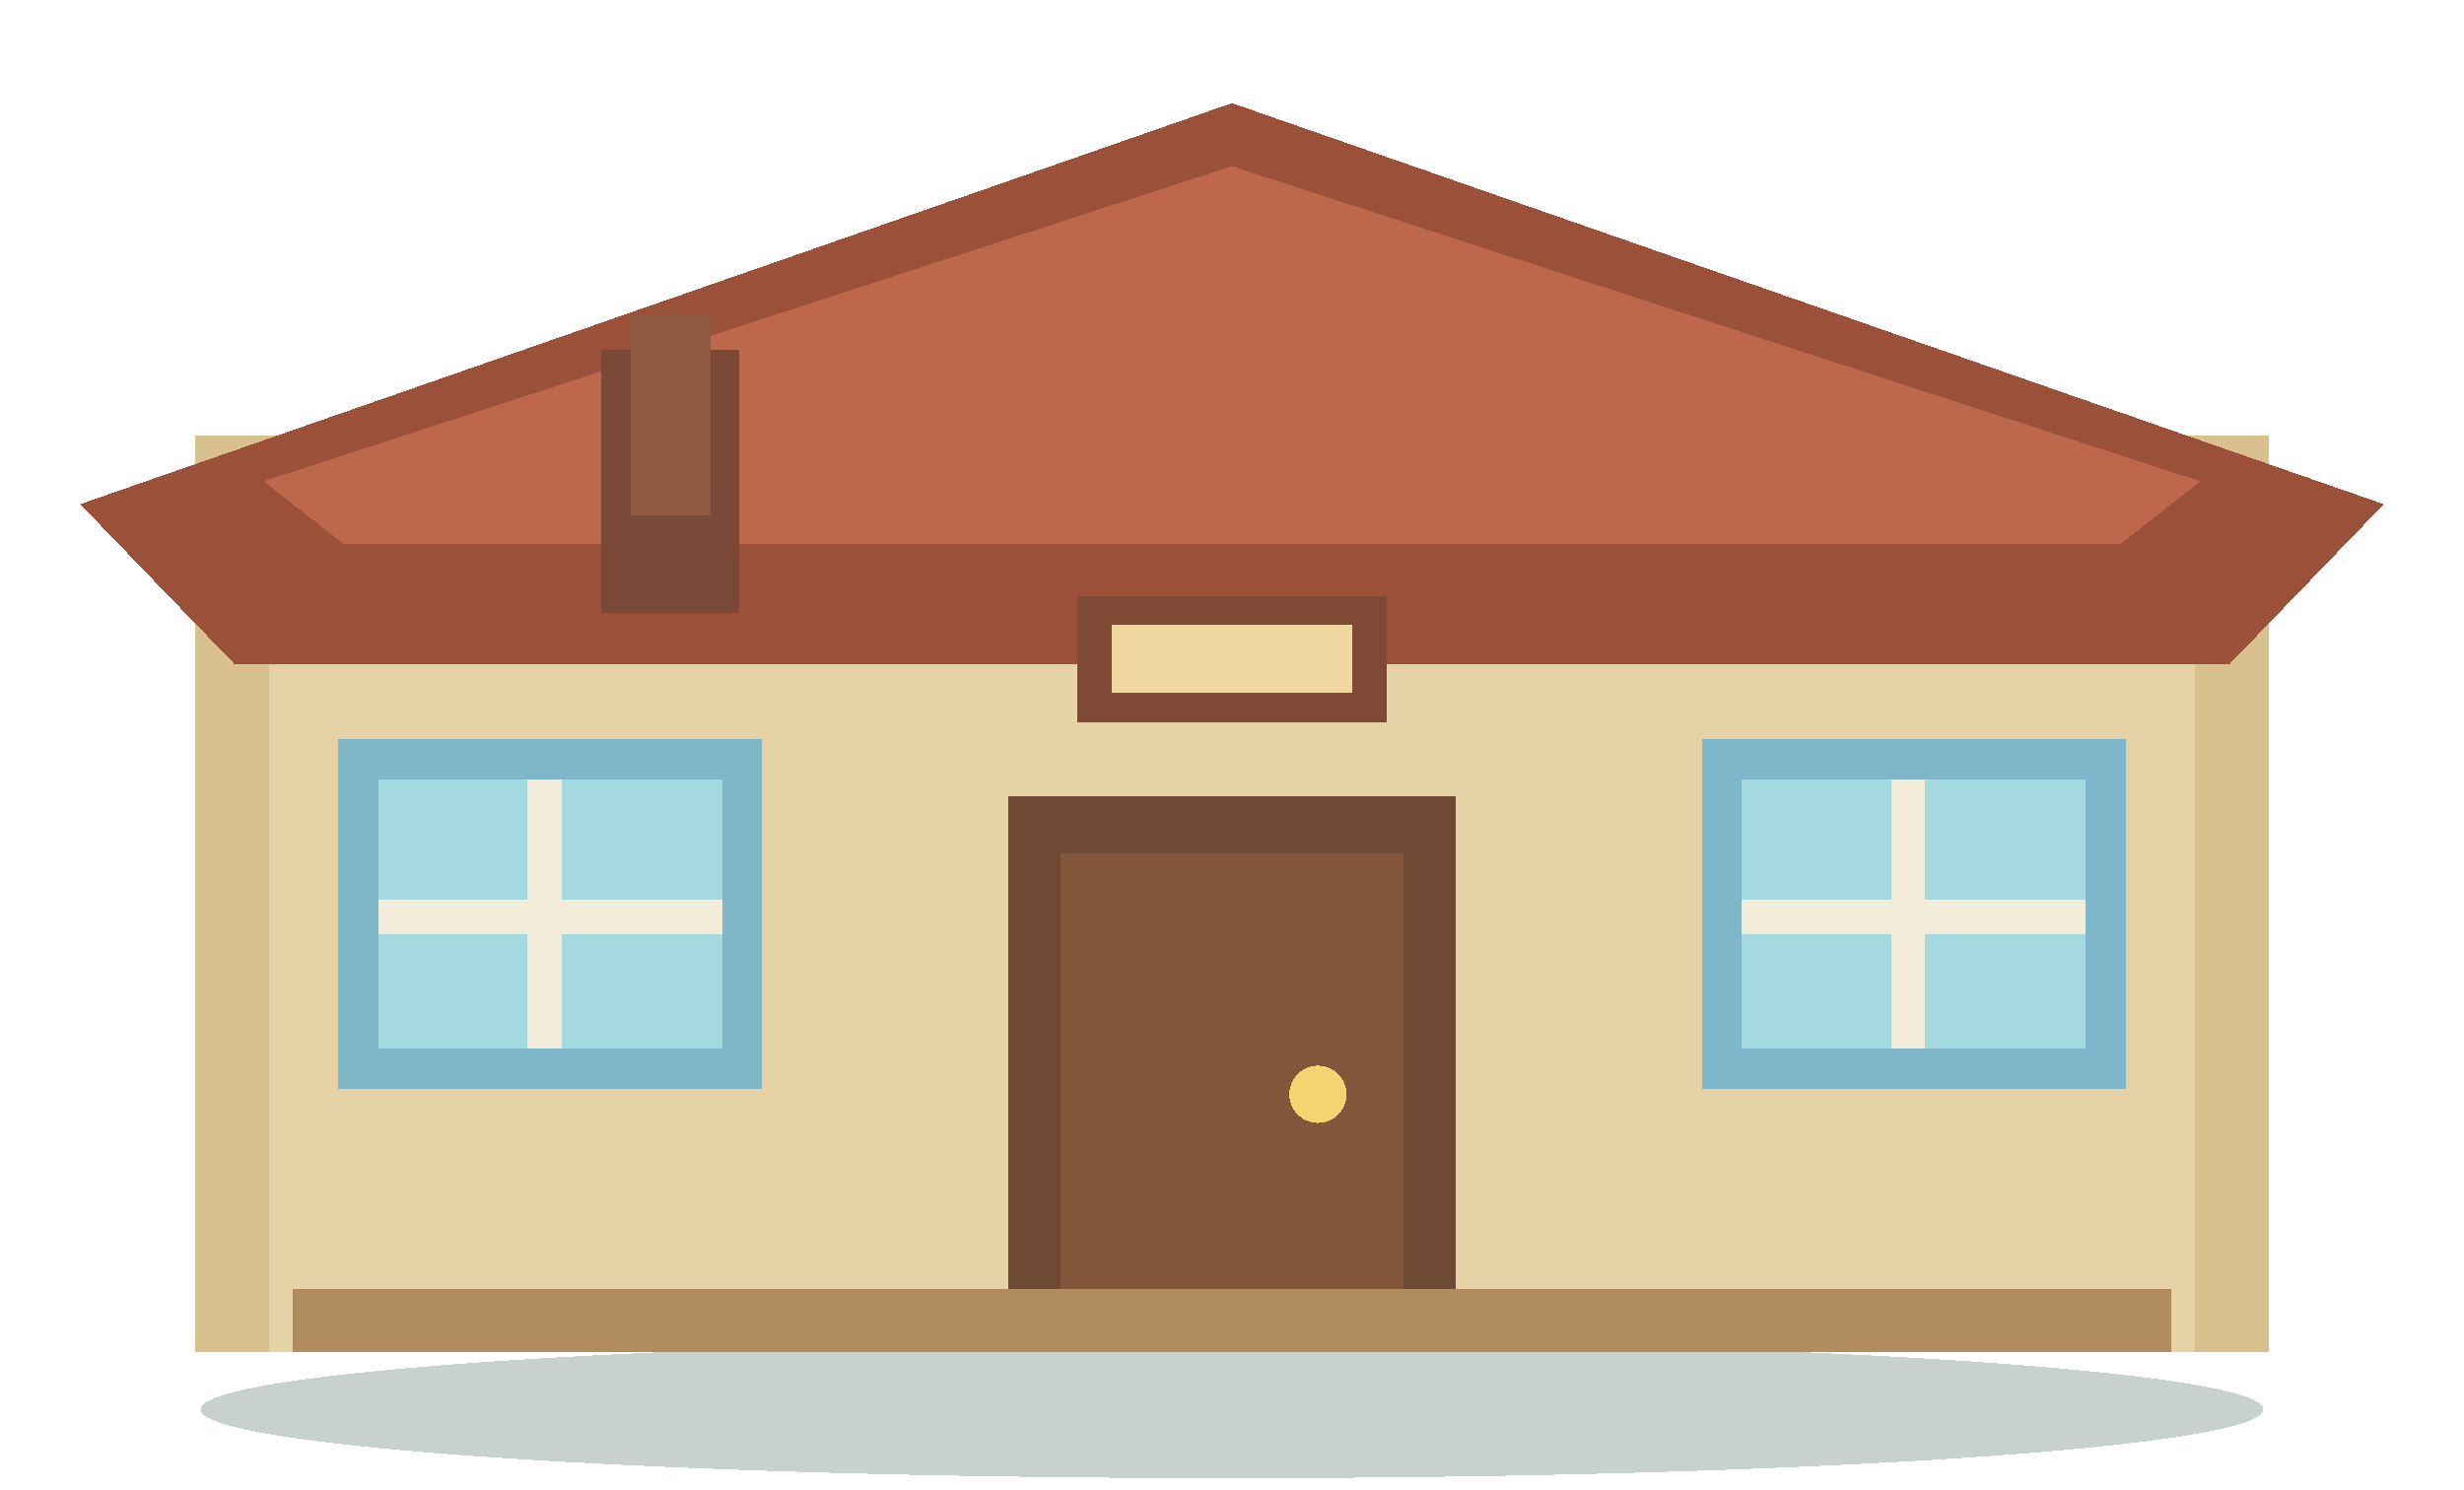
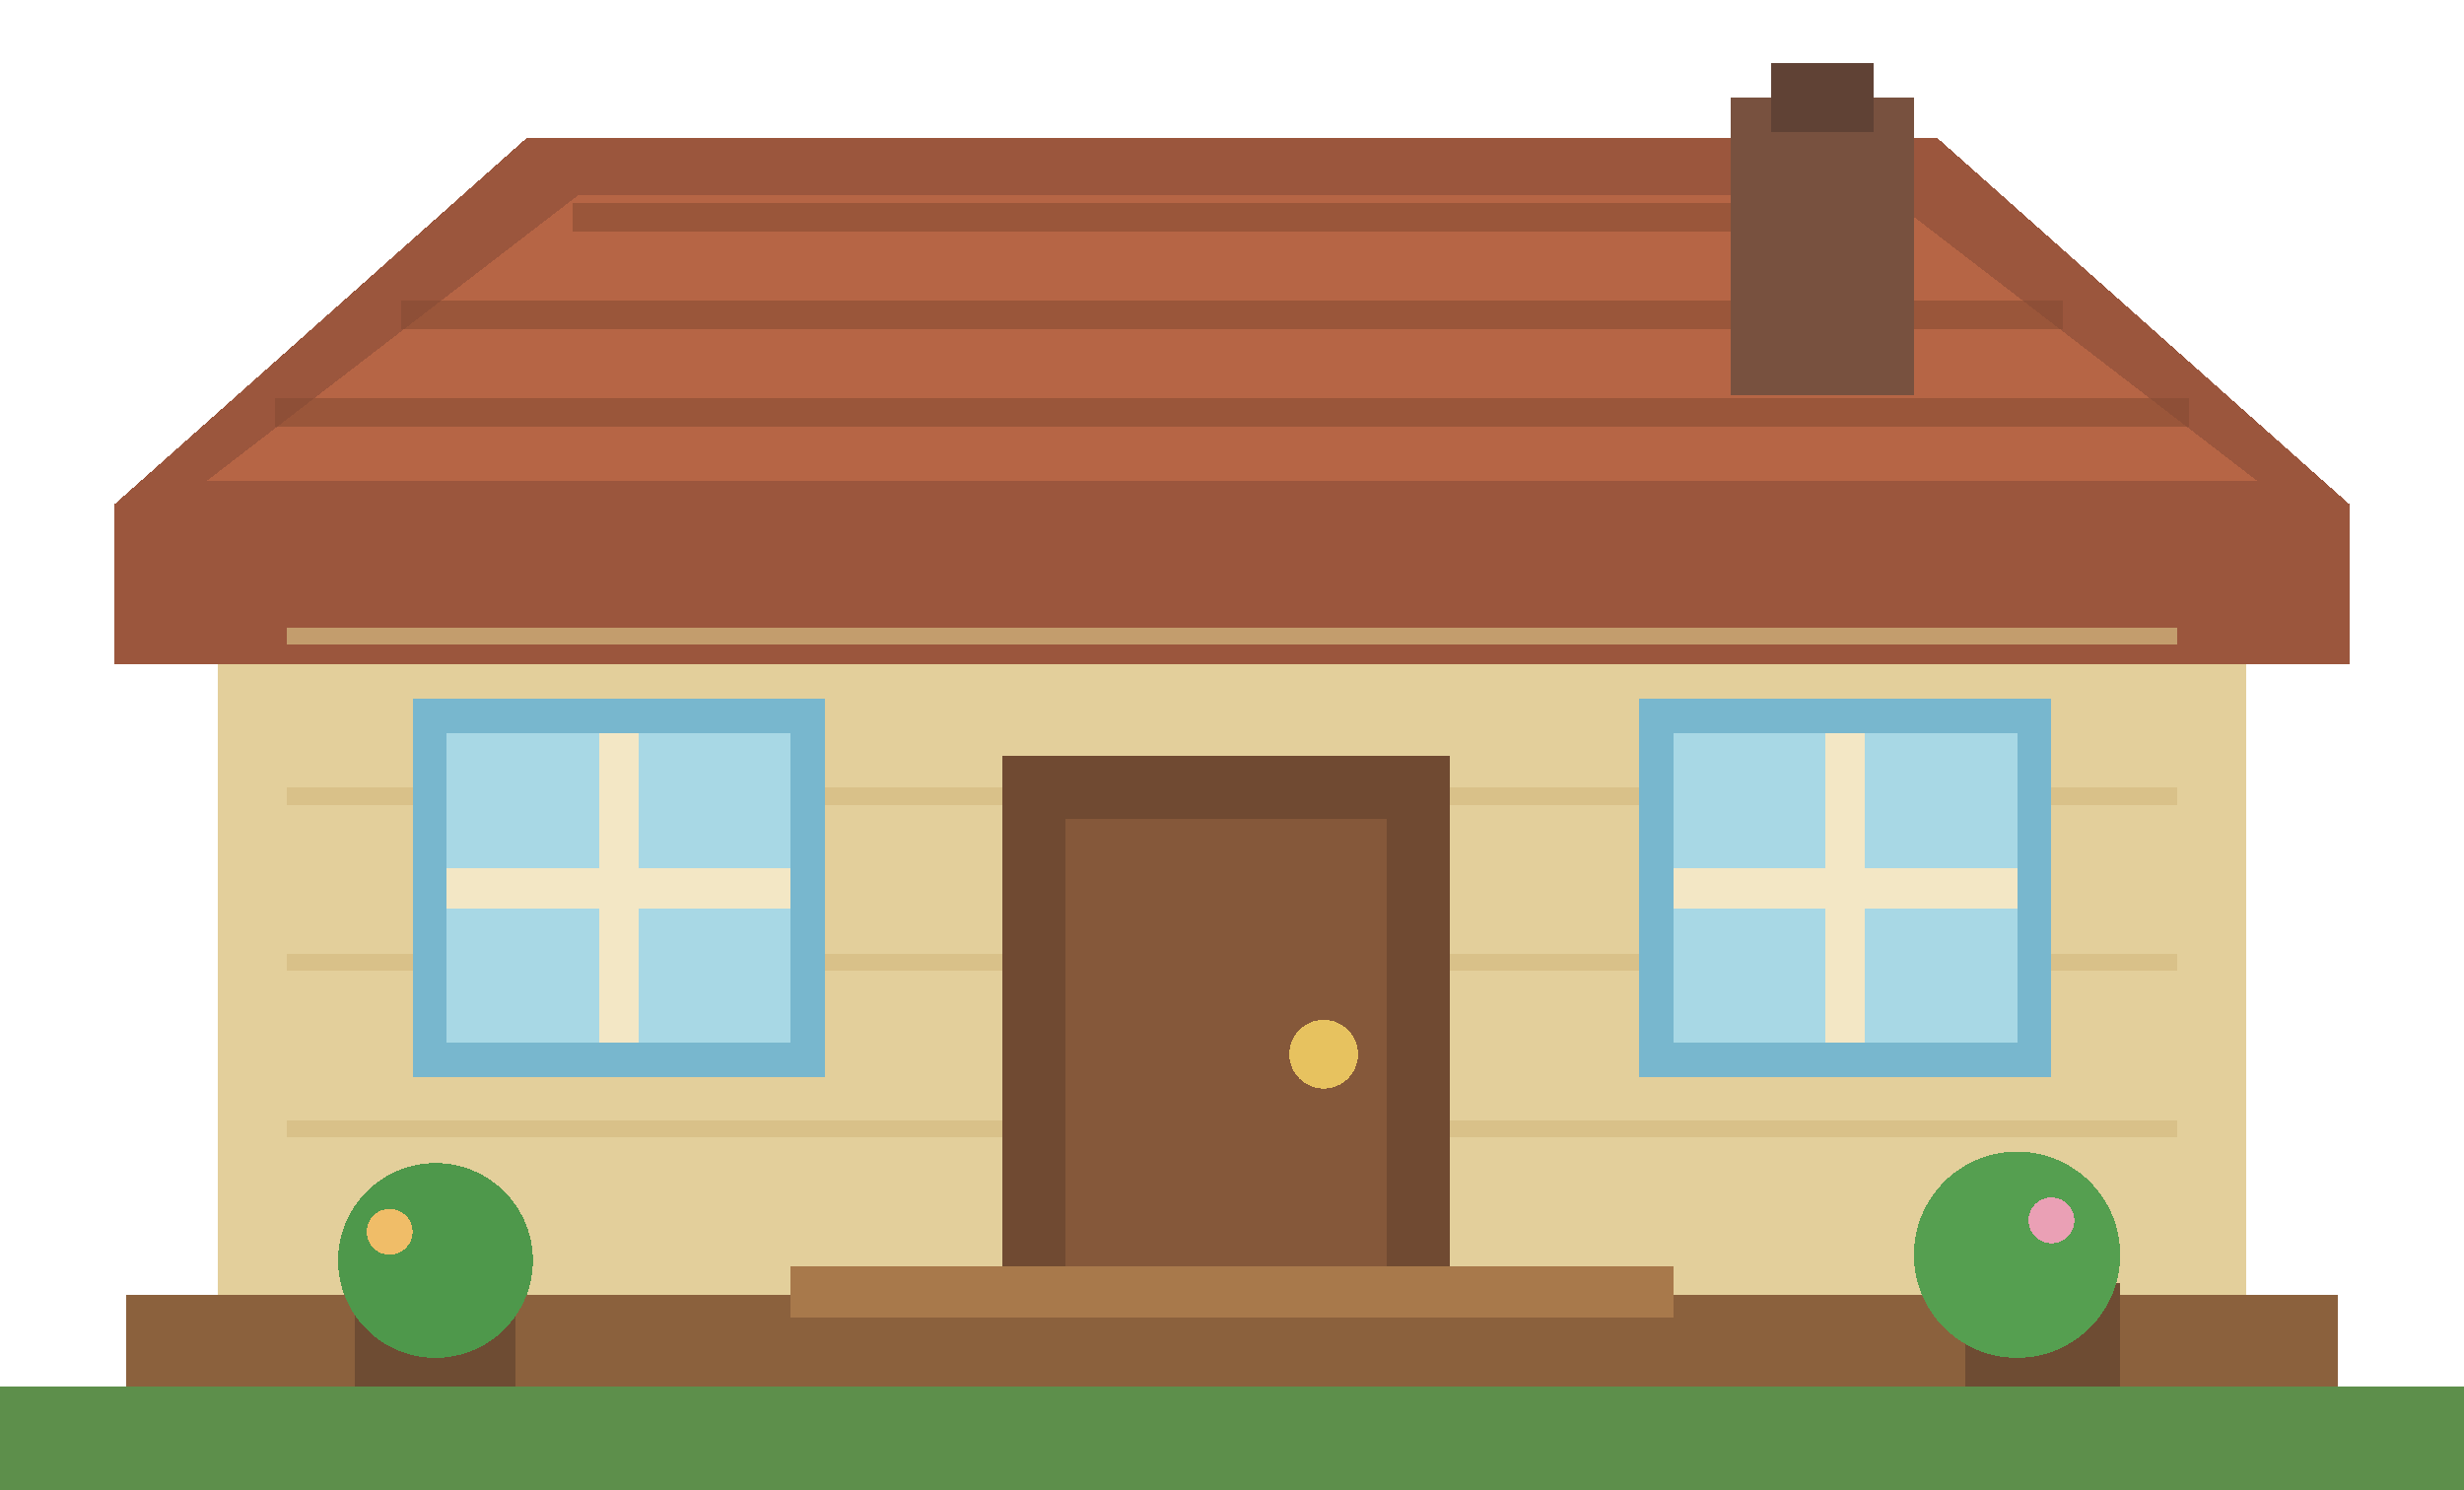
<svg xmlns="http://www.w3.org/2000/svg" width="430" height="260" viewBox="0 0 430 260" shape-rendering="crispEdges">
-   <ellipse cx="215" cy="246" rx="180" ry="12" fill="#24472f" opacity=".25" />
-   <rect x="34" y="76" width="362" height="160" fill="#d9c18f" />
-   <rect x="47" y="88" width="336" height="148" fill="#e5d2a6" />
-   <polygon points="14,88 215,18 416,88 389,116 41,116" fill="#9b5039" />
-   <polygon points="46,84 215,29 384,84 370,95 60,95" fill="#bd684c" />
-   <rect x="59" y="129" width="74" height="61" fill="#7db7c9" />
-   <rect x="66" y="136" width="60" height="47" fill="#a4d9df" />
-   <rect x="92" y="136" width="6" height="47" fill="#f3ecd8" />
-   <rect x="66" y="157" width="60" height="6" fill="#f3ecd8" />
-   <rect x="297" y="129" width="74" height="61" fill="#7db7c9" />
-   <rect x="304" y="136" width="60" height="47" fill="#a4d9df" />
-   <rect x="330" y="136" width="6" height="47" fill="#f3ecd8" />
-   <rect x="304" y="157" width="60" height="6" fill="#f3ecd8" />
-   <rect x="176" y="139" width="78" height="97" fill="#6e4934" />
-   <rect x="185" y="149" width="60" height="87" fill="#81563b" />
-   <circle cx="230" cy="191" r="5" fill="#f2d470" />
-   <rect x="188" y="104" width="54" height="22" fill="#7f4a35" />
-   <rect x="194" y="109" width="42" height="12" fill="#f0d7a0" />
-   <rect x="105" y="61" width="24" height="46" fill="#7b4937" />
-   <rect x="110" y="55" width="14" height="35" fill="#8e5841" />
-   <rect x="51" y="225" width="328" height="11" fill="#b18c5e" />
+   <rect x="38" y="82" width="354" height="150" fill="#e3cf9b" />
+   <path d="M20 88L92 24h246l72 64v28H20z" fill="#9b563d" />
+   <path d="M36 84L101 34h228l65 50z" fill="#b66545" />
+   <path d="M48 72h334M70 55h290M100 38h230" stroke="#844831" stroke-width="5" opacity=".55" />
+   <rect x="302" y="17" width="32" height="52" fill="#78513f" />
+   <rect x="309" y="11" width="18" height="12" fill="#604235" />
+   <path d="M50 111h330M50 139h330M50 168h330M50 197h330" stroke="#d4bb82" stroke-width="3" opacity=".7" />
+   <rect x="175" y="132" width="78" height="100" fill="#704a32" />
+   <rect x="186" y="143" width="56" height="89" fill="#85583a" />
+   <circle cx="231" cy="184" r="6" fill="#e7c25f" />
+   <rect x="72" y="122" width="72" height="66" fill="#78b7ce" />
+   <rect x="286" y="122" width="72" height="66" fill="#78b7ce" />
+   <rect x="78" y="128" width="60" height="54" fill="#a8d8e5" />
+   <rect x="292" y="128" width="60" height="54" fill="#a8d8e5" />
+   <path d="M108 128v54M78 155h60M322 128v54M292 155h60" stroke="#f3e7c5" stroke-width="7" />
+   <rect x="22" y="226" width="386" height="16" fill="#8b613d" />
+   <rect x="0" y="242" width="430" height="18" fill="#5d8f4b" />
+   <rect x="138" y="221" width="154" height="9" fill="#a8794b" />
+   <path d="M62 224h28v18H62zM343 224h27v18h-27z" fill="#6e4c33" />
+   <circle cx="76" cy="220" r="17" fill="#4e984b" />
+   <circle cx="352" cy="219" r="18" fill="#559f50" />
+   <circle cx="68" cy="215" r="4" fill="#f0bd68" />
+   <circle cx="358" cy="213" r="4" fill="#eaa0b5" />
</svg>
